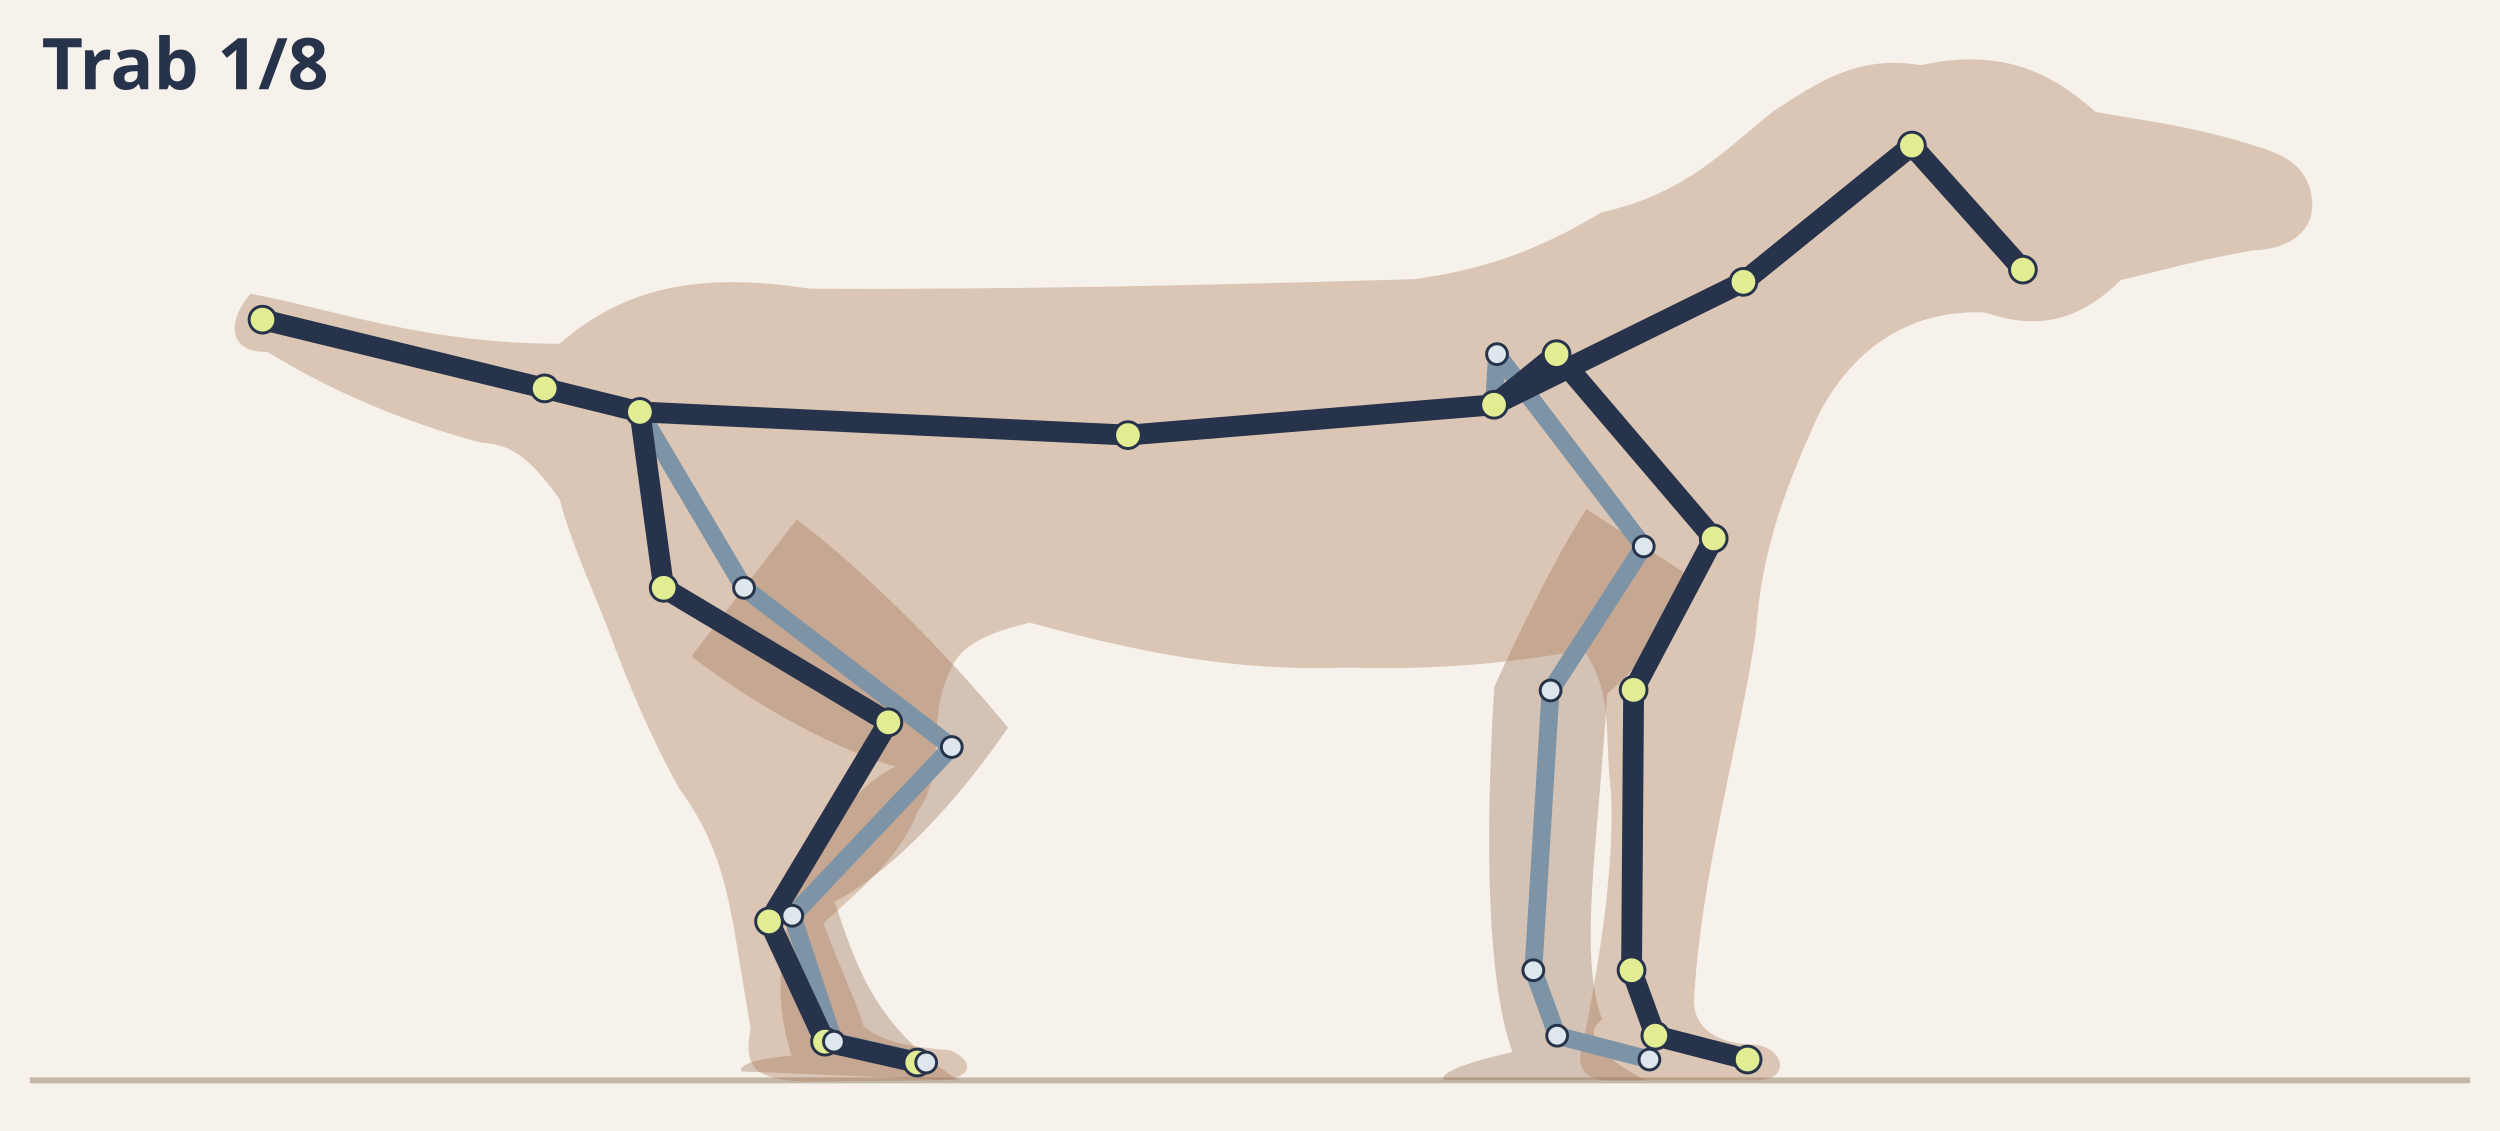
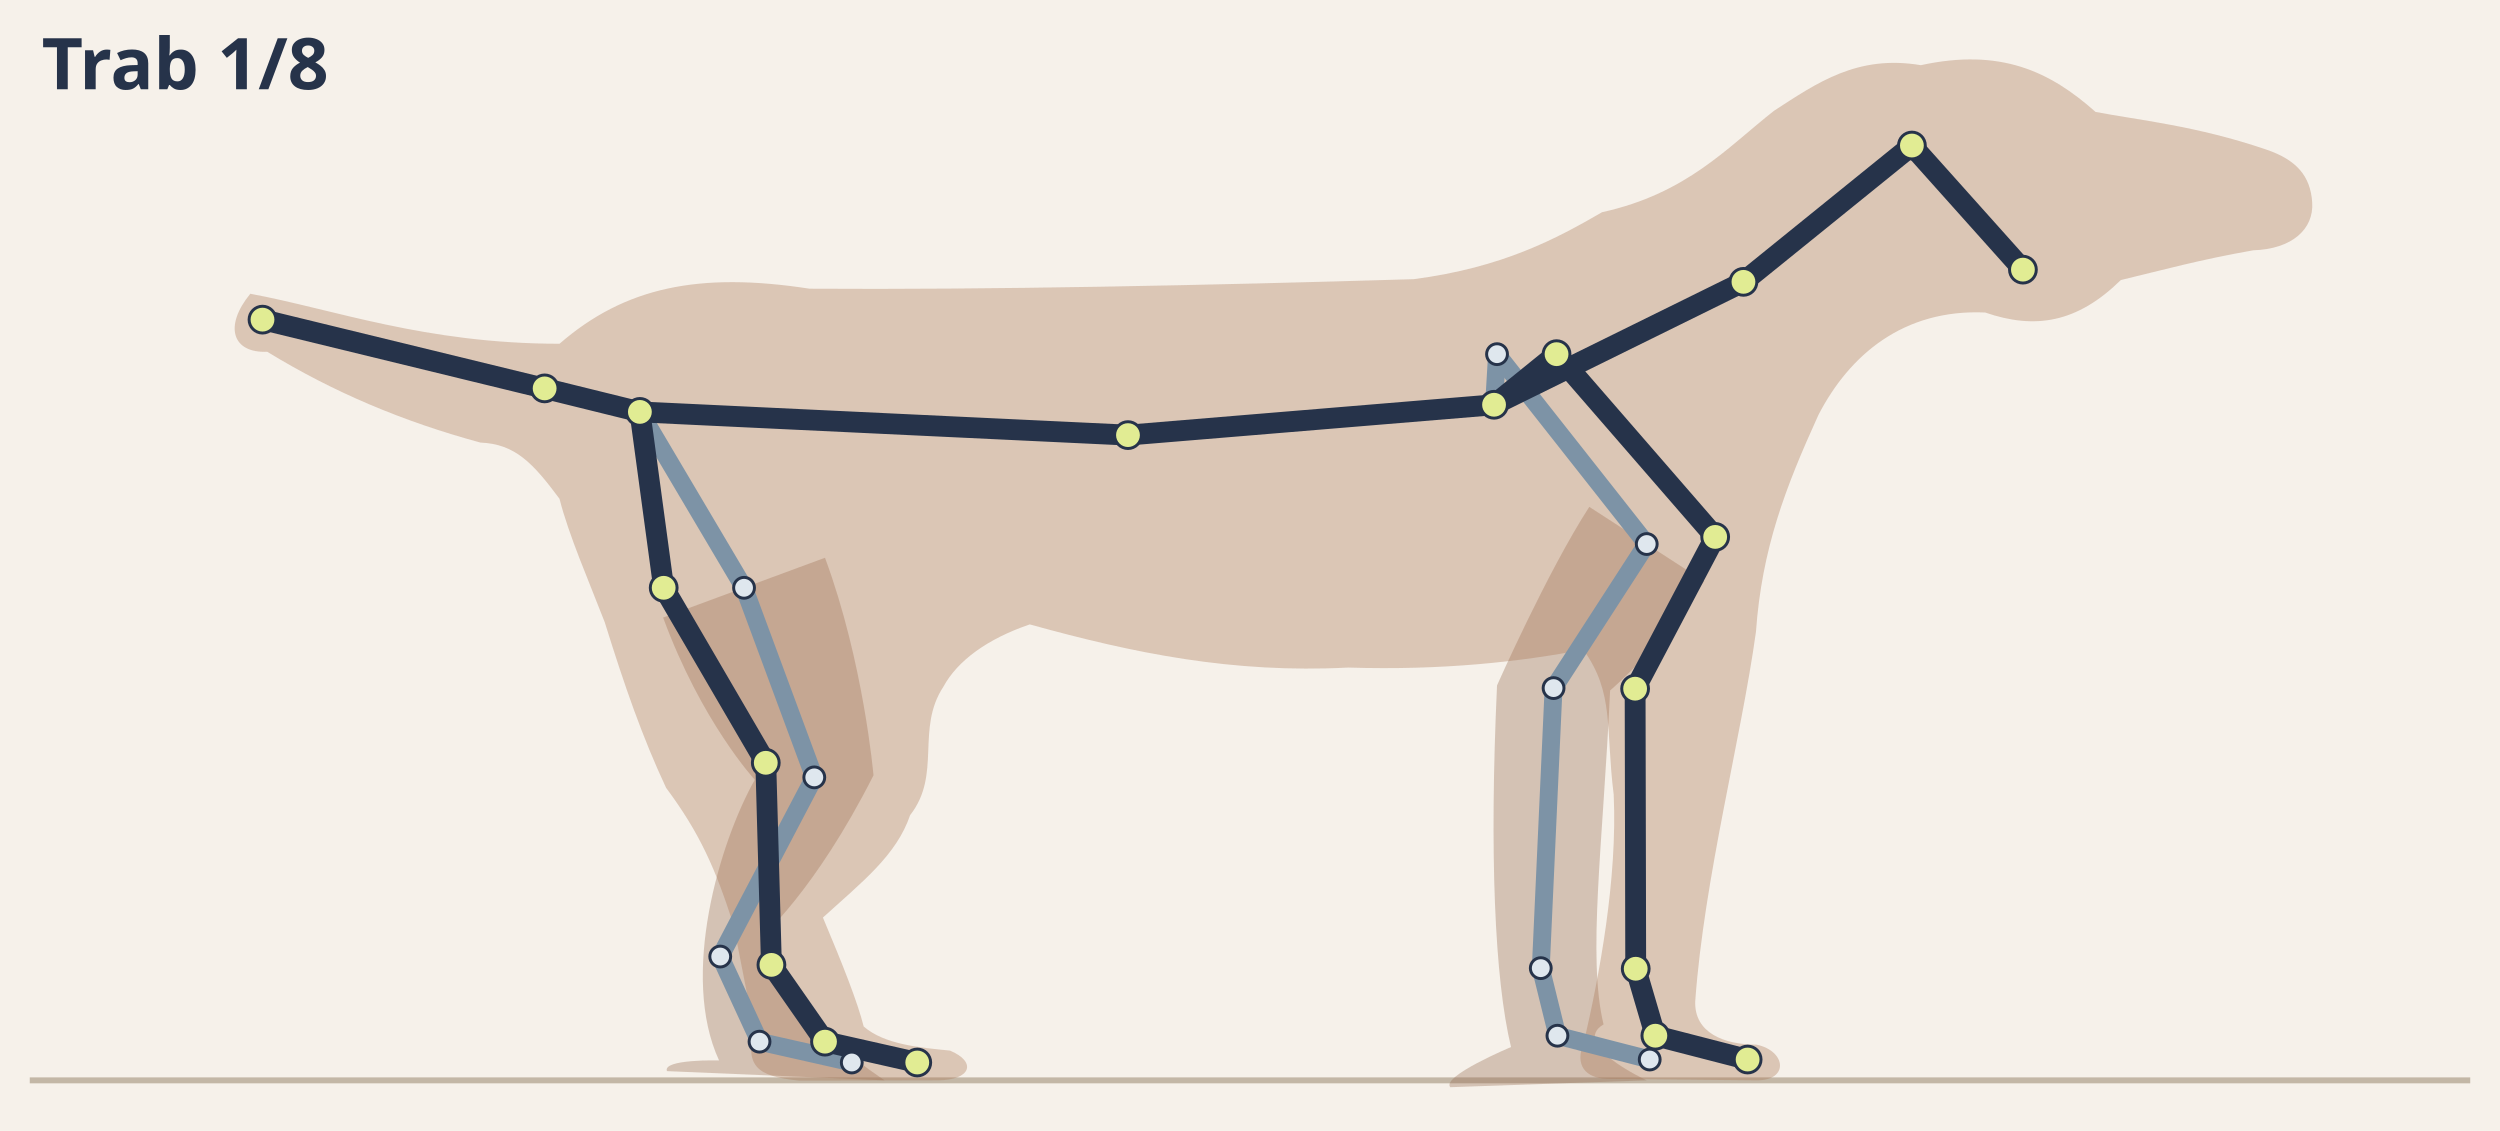
<svg xmlns="http://www.w3.org/2000/svg" viewBox="60 120 840 380">
  <rect x="60" y="120" width="840" height="380" fill="#f6f1ea" />
  <line x1="70" x2="890" y1="483" y2="483" stroke="#c3b7a6" stroke-width="2" />
-   <path d="M327.7 294.5C366.1 323.9 398.7 364.5 398.7 364.5C366.1 411.7 340.4 422.9 340.4 422.9C348.2 446.2 354.5 465.3 382.2 483L309.1 480C307.5 476 326 474.7 326 474.7C312 432.4 339.9 387 360.9 377.6C360.9 377.6 330.7 369.9 292.3 340.5Z" fill="#956b50" opacity="0.35" />
-   <path d="M631.6 316.1C617.5 337.9 600 353.2 600 353.2C596.8 404.9 590.3 440.5 598.3 462.5C587.2 471 613.2 483 613.2 483L545.2 483C542.2 479 568.2 473.5 568.2 473.5C560.2 451.5 558.6 407.2 562.1 350.8C562.1 350.8 578.9 312.9 593 291.1Z" fill="#956b50" opacity="0.35" />
-   <path d="M144.1 218.7C172.2 223.9 202.7 235.5 248 235.5C270 216.4 295 211.3 332 217C392 217.4 465 215.9 535 213.8C565 209.9 583.1 200.1 598.3 191.3C626.9 185 640.4 169.5 656.1 157.2C670.6 147.8 684.1 138.3 705.4 141.9C732.1 136.1 748.7 143.9 764.1 157.6C778 160.3 798 162.2 821.6 170.3C831.5 173.7 836.3 179 836.9 188C837.5 197 830.1 203.7 817.1 204.1C798.9 207.3 786.8 210.7 772.6 214.1C757.9 228.5 743.8 230.8 727 225C699.5 223.8 681.4 239.3 671 259.4C659.9 283.8 652 304.3 650 332.3C644.7 368.6 631.2 415.3 629.2 456.2C629.2 467 639.2 471 650.2 471C660.2 473 661.2 483 650.2 483L600.1 483C593 482.9 588.9 478.8 591.9 470.8C596.2 448.6 602.4 415.5 601.4 387.4C598.8 365 602.3 353 592 338.3C571 342.3 545 345.3 513 344.3C474.1 345.8 441.1 338.8 406 329.2C392 332.6 382.6 336.6 379.2 345.4C370.7 363.1 378.8 378.3 368.2 392.8C363 407.1 350.9 417.3 336.7 430.2C342.3 445.4 347.6 456.4 350.2 464.8C357.2 471 369.2 472 379.2 472.9C388.3 476.8 386.3 482.8 375.2 483L328.9 483.4C313 482.2 309.9 478.4 312.2 465.6L306.5 431.2C302.8 411.5 298.9 399.7 288 384.6C278.5 367.3 271.4 350.7 263.6 329.5C258 315.7 251 299.6 248 287.6C239 275.5 233.1 269.2 221.4 268.7C195.6 261.7 172.2 251.9 149.8 238.2C138.1 238.7 135.1 229.7 144.1 218.7Z" fill="#a87554" opacity="0.35" />
+   <path d="M337.2 307.4C350.2 342.5 353.5 380.5 353.5 380.5C333.7 419.7 315.6 435.1 315.6 435.1C322.9 450.8 328.8 463.7 357.2 483L284.1 479.9C282.5 475.8 301.6 476.3 301.6 476.3C288.4 447.7 301.8 403 313.6 382C313.6 382 295.7 362.6 282.8 327.5Z" fill="#956b50" opacity="0.35" />
+   <path d="M632.6 315.3C618.5 337.1 601 352 601 352C598.6 403.8 593.3 441.5 598.8 464.2C587.3 471 613.3 483 613.3 483L547.3 485.3C544.1 481.7 567.7 471.8 567.7 471.8C562.2 449 560.4 406.8 563 350.3C563 350.3 579.9 312.1 594 290.3Z" fill="#956b50" opacity="0.35" />
+   <path d="M144.1 218.7C172.2 223.9 202.7 235.5 248 235.5C270 216.4 295 211.3 332 217C392 217.4 465 215.9 535 213.8C565 209.9 583.1 200.1 598.3 191.3C626.9 185 640.4 169.5 656.1 157.2C670.6 147.8 684.1 138.3 705.4 141.9C732.1 136.1 748.7 143.9 764.1 157.6C778 160.3 798 162.2 821.6 170.3C831.5 173.7 836.3 179 836.9 188C837.5 197 830.1 203.7 817.1 204.1C798.9 207.3 786.8 210.7 772.6 214.1C757.9 228.5 743.8 230.8 727 225C699.5 223.8 681.4 239.3 671 259.4C659.9 283.8 652 304.3 650 332.3C645 368.4 632.6 414.9 629.6 456.4C629.2 467 639.2 471 650.2 471C660.2 473.1 661.2 483.1 650.2 483L599.8 482.5C592.8 482.2 588.9 478 592.2 470.1C597.4 447.8 603.5 415.1 602.2 387C599.4 364.6 602.5 352.9 592 338.3C571 342.3 545 345.3 513 344.3C474.1 346.3 441 339.5 406 329.8C391.9 334.6 381.8 341.9 377 350.7C367.6 365 376.5 380.2 365.8 393.9C361.2 407.4 349.7 416.3 336.5 428.3C343.4 444.7 348.1 456.6 350.2 464.9C357.2 471 369.2 472 379.2 473C388.3 476.8 386.3 482.9 375.2 483L328.6 483.1C313.4 481.6 310.6 477.9 313.2 465.1L306.5 430.9C300.4 411.8 295.1 399.9 283.8 384.7C275.8 367.6 269.9 350.6 263.2 329.1C258 315.6 251 299.6 248 287.6C239 275.5 233.1 269.2 221.4 268.7C195.6 261.7 172.2 251.9 149.8 238.2C138.1 238.7 135.1 229.7 144.1 218.7Z" fill="#a87554" opacity="0.35" />
  <line x1="275" y1="258.4" x2="310" y2="317.5" stroke="#7d93a6" stroke-width="6" stroke-linecap="round" />
-   <line x1="310" y1="317.5" x2="379.8" y2="371" stroke="#7d93a6" stroke-width="6" stroke-linecap="round" />
-   <line x1="379.8" y1="371" x2="326.2" y2="427.7" stroke="#7d93a6" stroke-width="6" stroke-linecap="round" />
-   <line x1="326.2" y1="427.7" x2="340.2" y2="470" stroke="#7d93a6" stroke-width="6" stroke-linecap="round" />
-   <line x1="340.2" y1="470" x2="371.2" y2="477" stroke="#7d93a6" stroke-width="6" stroke-linecap="round" />
+   <line x1="310" y1="317.5" x2="333.6" y2="381.2" stroke="#7d93a6" stroke-width="6" stroke-linecap="round" />
+   <line x1="333.6" y1="381.2" x2="302" y2="441.4" stroke="#7d93a6" stroke-width="6" stroke-linecap="round" />
+   <line x1="302" y1="441.4" x2="315.2" y2="470" stroke="#7d93a6" stroke-width="6" stroke-linecap="round" />
+   <line x1="315.2" y1="470" x2="346.2" y2="477" stroke="#7d93a6" stroke-width="6" stroke-linecap="round" />
  <line x1="562" y1="256" x2="563" y2="239" stroke="#7d93a6" stroke-width="6" stroke-linecap="round" />
-   <line x1="563" y1="239" x2="612.3" y2="303.6" stroke="#7d93a6" stroke-width="6" stroke-linecap="round" />
-   <line x1="612.3" y1="303.6" x2="581" y2="352" stroke="#7d93a6" stroke-width="6" stroke-linecap="round" />
-   <line x1="581" y1="352" x2="575.2" y2="446" stroke="#7d93a6" stroke-width="6" stroke-linecap="round" />
-   <line x1="575.2" y1="446" x2="583.2" y2="468" stroke="#7d93a6" stroke-width="6" stroke-linecap="round" />
-   <line x1="583.2" y1="468" x2="614.2" y2="476" stroke="#7d93a6" stroke-width="6" stroke-linecap="round" />
+   <line x1="563" y1="239" x2="613.3" y2="302.8" stroke="#7d93a6" stroke-width="6" stroke-linecap="round" />
+   <line x1="613.3" y1="302.8" x2="582" y2="351.2" stroke="#7d93a6" stroke-width="6" stroke-linecap="round" />
+   <line x1="582" y1="351.2" x2="577.7" y2="445.3" stroke="#7d93a6" stroke-width="6" stroke-linecap="round" />
+   <line x1="577.7" y1="445.3" x2="583.3" y2="468" stroke="#7d93a6" stroke-width="6" stroke-linecap="round" />
+   <line x1="583.3" y1="468" x2="614.3" y2="476" stroke="#7d93a6" stroke-width="6" stroke-linecap="round" />
  <line x1="148.2" y1="227.4" x2="243" y2="250.5" stroke="#26334a" stroke-width="7" stroke-linecap="round" />
  <line x1="243" y1="250.5" x2="275" y2="258.4" stroke="#26334a" stroke-width="7" stroke-linecap="round" />
  <line x1="275" y1="258.4" x2="439" y2="266.2" stroke="#26334a" stroke-width="7" stroke-linecap="round" />
  <line x1="439" y1="266.2" x2="562" y2="256" stroke="#26334a" stroke-width="7" stroke-linecap="round" />
  <line x1="562" y1="256" x2="645.8" y2="214.7" stroke="#26334a" stroke-width="7" stroke-linecap="round" />
  <line x1="645.8" y1="214.7" x2="702.4" y2="168.9" stroke="#26334a" stroke-width="7" stroke-linecap="round" />
  <line x1="702.4" y1="168.9" x2="739.7" y2="210.6" stroke="#26334a" stroke-width="7" stroke-linecap="round" />
  <line x1="275" y1="258.4" x2="283" y2="317.5" stroke="#26334a" stroke-width="7" stroke-linecap="round" />
-   <line x1="283" y1="317.5" x2="358.5" y2="362.7" stroke="#26334a" stroke-width="7" stroke-linecap="round" />
-   <line x1="358.5" y1="362.7" x2="318.4" y2="429.6" stroke="#26334a" stroke-width="7" stroke-linecap="round" />
-   <line x1="318.4" y1="429.6" x2="337.2" y2="470" stroke="#26334a" stroke-width="7" stroke-linecap="round" />
+   <line x1="283" y1="317.5" x2="317.3" y2="376.3" stroke="#26334a" stroke-width="7" stroke-linecap="round" />
+   <line x1="317.3" y1="376.3" x2="319.2" y2="444.2" stroke="#26334a" stroke-width="7" stroke-linecap="round" />
+   <line x1="319.2" y1="444.2" x2="337.2" y2="470" stroke="#26334a" stroke-width="7" stroke-linecap="round" />
  <line x1="337.2" y1="470" x2="368.2" y2="477" stroke="#26334a" stroke-width="7" stroke-linecap="round" />
  <line x1="562" y1="256" x2="583" y2="239" stroke="#26334a" stroke-width="7" stroke-linecap="round" />
-   <line x1="583" y1="239" x2="635.8" y2="300.9" stroke="#26334a" stroke-width="7" stroke-linecap="round" />
-   <line x1="635.8" y1="300.9" x2="608.9" y2="351.8" stroke="#26334a" stroke-width="7" stroke-linecap="round" />
-   <line x1="608.9" y1="351.8" x2="608.2" y2="446" stroke="#26334a" stroke-width="7" stroke-linecap="round" />
-   <line x1="608.2" y1="446" x2="616.2" y2="468" stroke="#26334a" stroke-width="7" stroke-linecap="round" />
+   <line x1="583" y1="239" x2="636.3" y2="300.4" stroke="#26334a" stroke-width="7" stroke-linecap="round" />
+   <line x1="636.3" y1="300.4" x2="609.4" y2="351.4" stroke="#26334a" stroke-width="7" stroke-linecap="round" />
+   <line x1="609.4" y1="351.4" x2="609.6" y2="445.5" stroke="#26334a" stroke-width="7" stroke-linecap="round" />
+   <line x1="609.6" y1="445.5" x2="616.2" y2="468" stroke="#26334a" stroke-width="7" stroke-linecap="round" />
  <line x1="616.2" y1="468" x2="647.2" y2="476" stroke="#26334a" stroke-width="7" stroke-linecap="round" />
  <circle cx="148.2" cy="227.4" r="4.5" fill="#e1ec93" stroke="#26334a" stroke-width="1" />
  <circle cx="243" cy="250.5" r="4.5" fill="#e1ec93" stroke="#26334a" stroke-width="1" />
  <circle cx="275" cy="258.4" r="4.5" fill="#e1ec93" stroke="#26334a" stroke-width="1" />
  <circle cx="439" cy="266.2" r="4.5" fill="#e1ec93" stroke="#26334a" stroke-width="1" />
  <circle cx="562" cy="256" r="4.5" fill="#e1ec93" stroke="#26334a" stroke-width="1" />
  <circle cx="645.8" cy="214.7" r="4.5" fill="#e1ec93" stroke="#26334a" stroke-width="1" />
  <circle cx="702.4" cy="168.9" r="4.5" fill="#e1ec93" stroke="#26334a" stroke-width="1" />
  <circle cx="739.7" cy="210.6" r="4.5" fill="#e1ec93" stroke="#26334a" stroke-width="1" />
  <circle cx="583" cy="239" r="4.5" fill="#e1ec93" stroke="#26334a" stroke-width="1" />
-   <circle cx="635.8" cy="300.9" r="4.5" fill="#e1ec93" stroke="#26334a" stroke-width="1" />
-   <circle cx="608.9" cy="351.8" r="4.5" fill="#e1ec93" stroke="#26334a" stroke-width="1" />
-   <circle cx="608.2" cy="446" r="4.5" fill="#e1ec93" stroke="#26334a" stroke-width="1" />
+   <circle cx="636.3" cy="300.4" r="4.5" fill="#e1ec93" stroke="#26334a" stroke-width="1" />
+   <circle cx="609.4" cy="351.4" r="4.5" fill="#e1ec93" stroke="#26334a" stroke-width="1" />
+   <circle cx="609.6" cy="445.5" r="4.5" fill="#e1ec93" stroke="#26334a" stroke-width="1" />
  <circle cx="616.2" cy="468" r="4.5" fill="#e1ec93" stroke="#26334a" stroke-width="1" />
  <circle cx="647.2" cy="476" r="4.5" fill="#e1ec93" stroke="#26334a" stroke-width="1" />
  <circle cx="283" cy="317.5" r="4.5" fill="#e1ec93" stroke="#26334a" stroke-width="1" />
-   <circle cx="358.5" cy="362.7" r="4.5" fill="#e1ec93" stroke="#26334a" stroke-width="1" />
-   <circle cx="318.4" cy="429.6" r="4.5" fill="#e1ec93" stroke="#26334a" stroke-width="1" />
+   <circle cx="317.3" cy="376.3" r="4.5" fill="#e1ec93" stroke="#26334a" stroke-width="1" />
+   <circle cx="319.2" cy="444.2" r="4.5" fill="#e1ec93" stroke="#26334a" stroke-width="1" />
  <circle cx="337.2" cy="470" r="4.5" fill="#e1ec93" stroke="#26334a" stroke-width="1" />
  <circle cx="368.2" cy="477" r="4.5" fill="#e1ec93" stroke="#26334a" stroke-width="1" />
  <circle cx="563" cy="239" r="3.5" fill="#dfe7ee" stroke="#26334a" stroke-width="1" />
-   <circle cx="612.3" cy="303.6" r="3.5" fill="#dfe7ee" stroke="#26334a" stroke-width="1" />
-   <circle cx="581" cy="352" r="3.5" fill="#dfe7ee" stroke="#26334a" stroke-width="1" />
-   <circle cx="575.2" cy="446" r="3.5" fill="#dfe7ee" stroke="#26334a" stroke-width="1" />
-   <circle cx="583.2" cy="468" r="3.5" fill="#dfe7ee" stroke="#26334a" stroke-width="1" />
-   <circle cx="614.2" cy="476" r="3.5" fill="#dfe7ee" stroke="#26334a" stroke-width="1" />
+   <circle cx="613.3" cy="302.8" r="3.5" fill="#dfe7ee" stroke="#26334a" stroke-width="1" />
+   <circle cx="582" cy="351.2" r="3.5" fill="#dfe7ee" stroke="#26334a" stroke-width="1" />
+   <circle cx="577.7" cy="445.3" r="3.5" fill="#dfe7ee" stroke="#26334a" stroke-width="1" />
+   <circle cx="583.3" cy="468" r="3.5" fill="#dfe7ee" stroke="#26334a" stroke-width="1" />
+   <circle cx="614.3" cy="476" r="3.5" fill="#dfe7ee" stroke="#26334a" stroke-width="1" />
  <circle cx="310" cy="317.5" r="3.5" fill="#dfe7ee" stroke="#26334a" stroke-width="1" />
-   <circle cx="379.8" cy="371" r="3.5" fill="#dfe7ee" stroke="#26334a" stroke-width="1" />
-   <circle cx="326.2" cy="427.7" r="3.5" fill="#dfe7ee" stroke="#26334a" stroke-width="1" />
-   <circle cx="340.2" cy="470" r="3.5" fill="#dfe7ee" stroke="#26334a" stroke-width="1" />
-   <circle cx="371.2" cy="477" r="3.5" fill="#dfe7ee" stroke="#26334a" stroke-width="1" />
+   <circle cx="333.6" cy="381.2" r="3.5" fill="#dfe7ee" stroke="#26334a" stroke-width="1" />
+   <circle cx="302" cy="441.4" r="3.5" fill="#dfe7ee" stroke="#26334a" stroke-width="1" />
+   <circle cx="315.2" cy="470" r="3.5" fill="#dfe7ee" stroke="#26334a" stroke-width="1" />
+   <circle cx="346.2" cy="477" r="3.5" fill="#dfe7ee" stroke="#26334a" stroke-width="1" />
  <text x="74" y="150" font-family="sans-serif" font-size="24" font-weight="700" fill="#26334a">Trab 1/8</text>
</svg>
